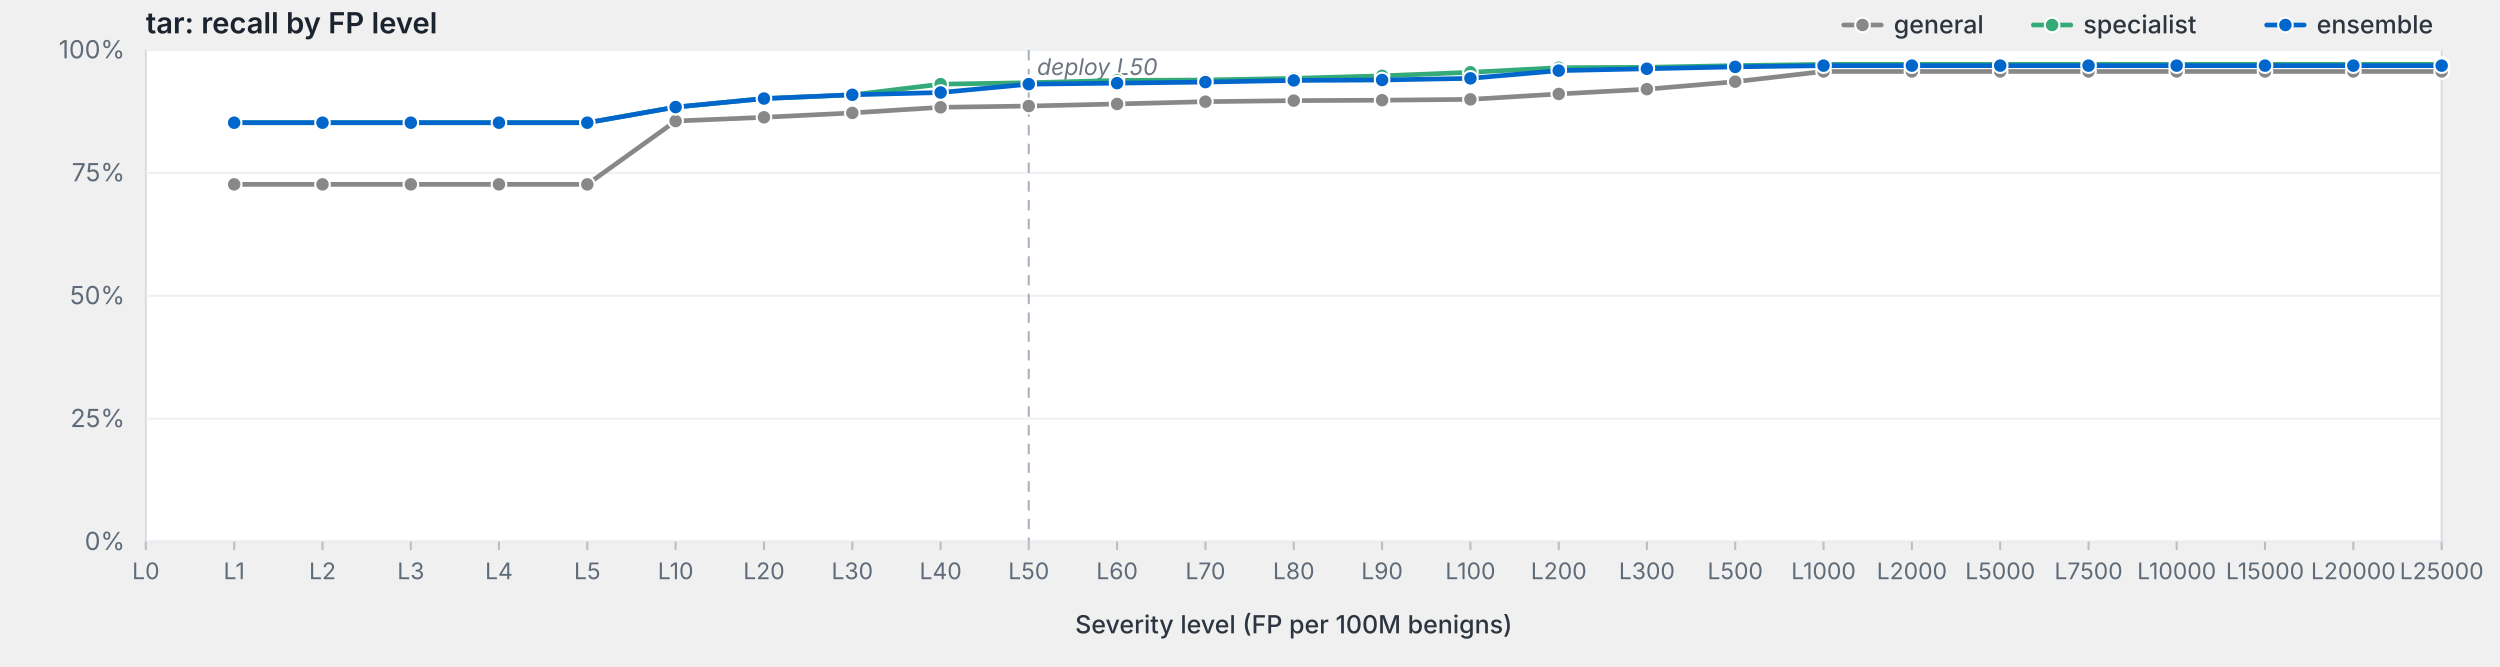
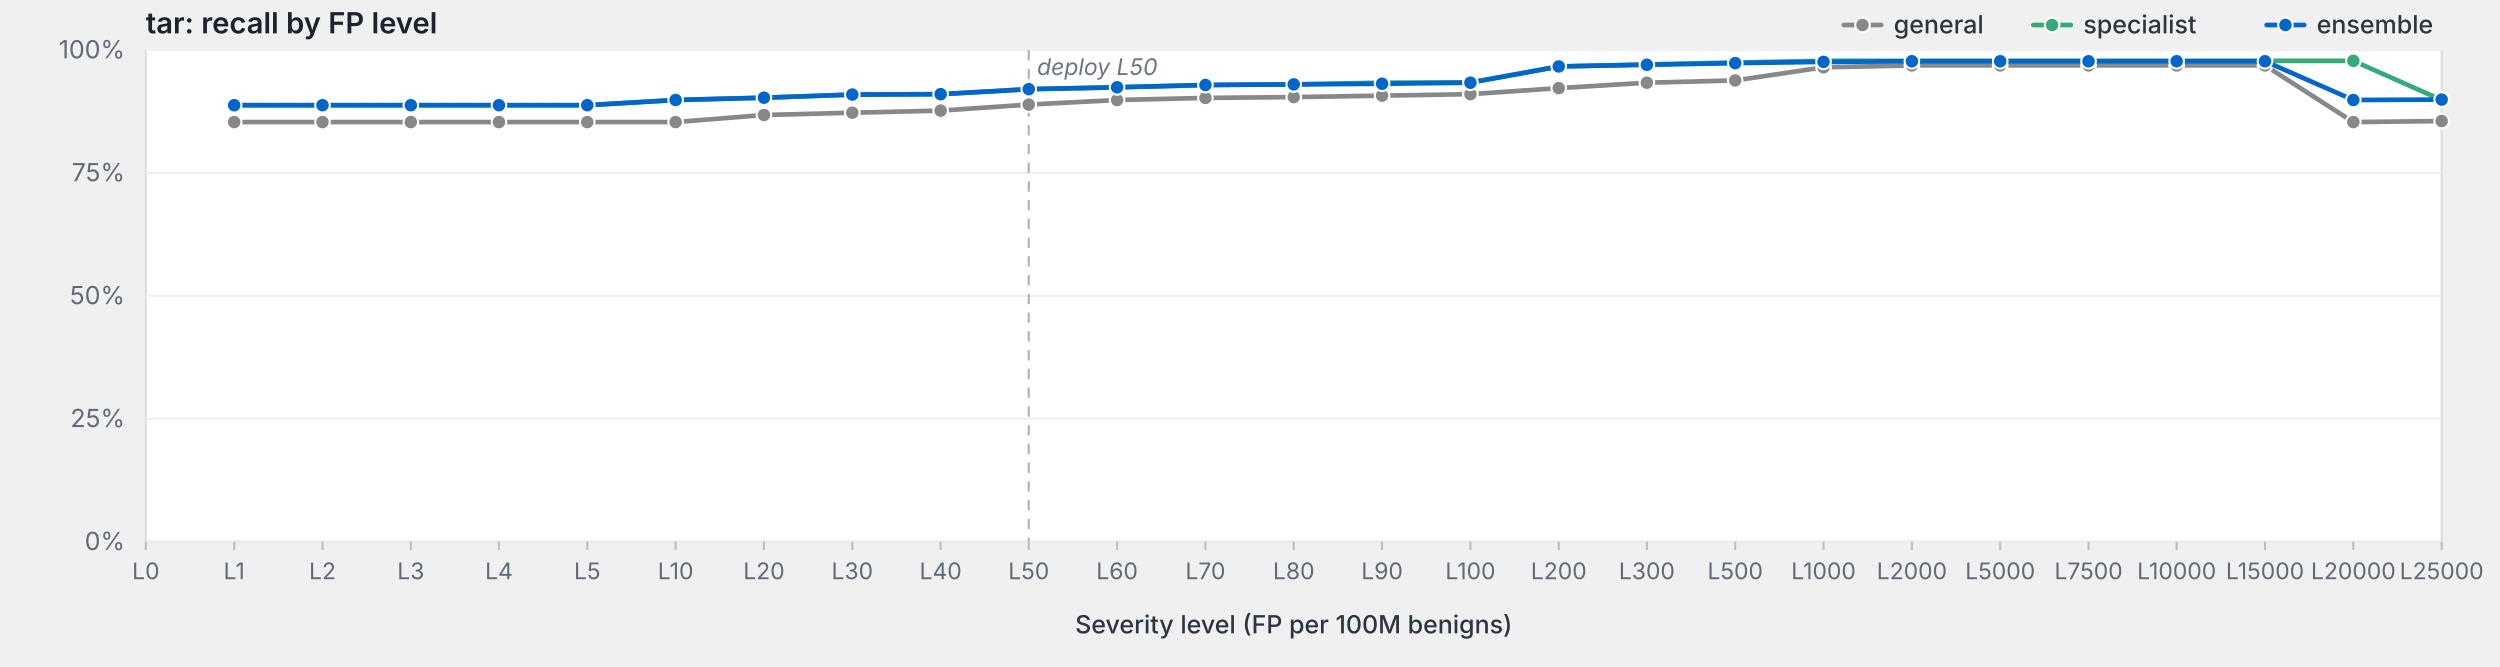
<svg xmlns="http://www.w3.org/2000/svg" viewBox="0 0 1200 320" width="1200" height="320" preserveAspectRatio="xMidYMid meet" role="img" aria-label="tar: recall by FP level">
  <style>svg { background: #fdfdfd; }.frame { fill: #fff; stroke: #d8dde3; stroke-width: 1; }.grid { stroke: #eef0f3; stroke-width: 1; }.tick { stroke: #b8bfc7; stroke-width: 1; }.axis-label { fill: #5f6b78; font-family: -apple-system, BlinkMacSystemFont, "Segoe UI", system-ui, sans-serif; font-size: 12px; }.x-label { fill: #5f6b78; font-family: -apple-system, BlinkMacSystemFont, "Segoe UI", system-ui, sans-serif; font-size: 11px; }.axis-title { fill: #2d3540; font-family: -apple-system, BlinkMacSystemFont, "Segoe UI", system-ui, sans-serif; font-size: 12px; font-weight: 500; }.title { fill: #1a232e; font-family: -apple-system, BlinkMacSystemFont, "Segoe UI", system-ui, sans-serif; font-size: 14px; font-weight: 600; }.deploy-marker { stroke: #aab2bd; stroke-width: 1; stroke-dasharray: 5,4; }.deploy-label { fill: #6b7480; font-family: -apple-system, BlinkMacSystemFont, "Segoe UI", system-ui, sans-serif; font-size: 11px; font-style: italic; }.curve { fill: none; stroke-width: 2.25; stroke-linejoin: round; stroke-linecap: round; }.marker { stroke: #fff; stroke-width: 1; }.legend-text { fill: #2d3540; font-family: -apple-system, BlinkMacSystemFont, "Segoe UI", system-ui, sans-serif; font-size: 12px; font-weight: 500; }</style>
  <text class="title" x="70" y="16">tar: recall by FP level</text>
  <rect class="frame" x="70" y="24" width="1102" height="236" />
  <line class="grid" x1="70" y1="260.0" x2="1172" y2="260.0" />
  <text class="axis-label" x="60" y="264.0" text-anchor="end">0%</text>
  <line class="grid" x1="70" y1="201.0" x2="1172" y2="201.0" />
  <text class="axis-label" x="60" y="205.0" text-anchor="end">25%</text>
  <line class="grid" x1="70" y1="142.0" x2="1172" y2="142.0" />
  <text class="axis-label" x="60" y="146.0" text-anchor="end">50%</text>
  <line class="grid" x1="70" y1="83.0" x2="1172" y2="83.0" />
  <text class="axis-label" x="60" y="87.0" text-anchor="end">75%</text>
  <line class="grid" x1="70" y1="24.0" x2="1172" y2="24.0" />
  <text class="axis-label" x="60" y="28.0" text-anchor="end">100%</text>
  <line class="deploy-marker" x1="493.8" y1="24" x2="493.8" y2="260" />
  <text class="deploy-label" x="497.8" y="36" text-anchor="start">deploy L50</text>
  <line class="tick" x1="70.0" y1="260" x2="70.0" y2="264" />
  <text class="x-label" x="70.0" y="278" text-anchor="middle">L0</text>
  <line class="tick" x1="112.4" y1="260" x2="112.4" y2="264" />
  <text class="x-label" x="112.4" y="278" text-anchor="middle">L1</text>
  <line class="tick" x1="154.8" y1="260" x2="154.8" y2="264" />
  <text class="x-label" x="154.8" y="278" text-anchor="middle">L2</text>
  <line class="tick" x1="197.2" y1="260" x2="197.2" y2="264" />
  <text class="x-label" x="197.2" y="278" text-anchor="middle">L3</text>
  <line class="tick" x1="239.5" y1="260" x2="239.5" y2="264" />
  <text class="x-label" x="239.5" y="278" text-anchor="middle">L4</text>
  <line class="tick" x1="281.9" y1="260" x2="281.9" y2="264" />
  <text class="x-label" x="281.9" y="278" text-anchor="middle">L5</text>
  <line class="tick" x1="324.3" y1="260" x2="324.3" y2="264" />
  <text class="x-label" x="324.3" y="278" text-anchor="middle">L10</text>
  <line class="tick" x1="366.7" y1="260" x2="366.7" y2="264" />
  <text class="x-label" x="366.7" y="278" text-anchor="middle">L20</text>
  <line class="tick" x1="409.1" y1="260" x2="409.1" y2="264" />
  <text class="x-label" x="409.1" y="278" text-anchor="middle">L30</text>
  <line class="tick" x1="451.5" y1="260" x2="451.5" y2="264" />
  <text class="x-label" x="451.5" y="278" text-anchor="middle">L40</text>
  <line class="tick" x1="493.8" y1="260" x2="493.8" y2="264" />
  <text class="x-label" x="493.8" y="278" text-anchor="middle">L50</text>
  <line class="tick" x1="536.2" y1="260" x2="536.2" y2="264" />
  <text class="x-label" x="536.2" y="278" text-anchor="middle">L60</text>
  <line class="tick" x1="578.6" y1="260" x2="578.6" y2="264" />
  <text class="x-label" x="578.6" y="278" text-anchor="middle">L70</text>
  <line class="tick" x1="621.0" y1="260" x2="621.0" y2="264" />
  <text class="x-label" x="621.0" y="278" text-anchor="middle">L80</text>
  <line class="tick" x1="663.4" y1="260" x2="663.4" y2="264" />
  <text class="x-label" x="663.4" y="278" text-anchor="middle">L90</text>
  <line class="tick" x1="705.8" y1="260" x2="705.8" y2="264" />
  <text class="x-label" x="705.8" y="278" text-anchor="middle">L100</text>
  <line class="tick" x1="748.2" y1="260" x2="748.2" y2="264" />
  <text class="x-label" x="748.2" y="278" text-anchor="middle">L200</text>
  <line class="tick" x1="790.5" y1="260" x2="790.5" y2="264" />
  <text class="x-label" x="790.5" y="278" text-anchor="middle">L300</text>
  <line class="tick" x1="832.9" y1="260" x2="832.9" y2="264" />
  <text class="x-label" x="832.9" y="278" text-anchor="middle">L500</text>
  <line class="tick" x1="875.3" y1="260" x2="875.3" y2="264" />
  <text class="x-label" x="875.3" y="278" text-anchor="middle">L1000</text>
  <line class="tick" x1="917.7" y1="260" x2="917.7" y2="264" />
  <text class="x-label" x="917.7" y="278" text-anchor="middle">L2000</text>
  <line class="tick" x1="960.1" y1="260" x2="960.1" y2="264" />
  <text class="x-label" x="960.1" y="278" text-anchor="middle">L5000</text>
  <line class="tick" x1="1002.5" y1="260" x2="1002.5" y2="264" />
  <text class="x-label" x="1002.5" y="278" text-anchor="middle">L7500</text>
  <line class="tick" x1="1044.8" y1="260" x2="1044.8" y2="264" />
  <text class="x-label" x="1044.8" y="278" text-anchor="middle">L10000</text>
  <line class="tick" x1="1087.2" y1="260" x2="1087.2" y2="264" />
  <text class="x-label" x="1087.2" y="278" text-anchor="middle">L15000</text>
  <line class="tick" x1="1129.6" y1="260" x2="1129.6" y2="264" />
  <text class="x-label" x="1129.6" y="278" text-anchor="middle">L20000</text>
  <line class="tick" x1="1172.0" y1="260" x2="1172.0" y2="264" />
  <text class="x-label" x="1172.0" y="278" text-anchor="middle">L25000</text>
  <text class="axis-title" x="621.0" y="304" text-anchor="middle">Severity level (FP per 100M benigns)</text>
-   <path class="curve" d="M112.4,88.5 L154.8,88.5 L197.2,88.5 L239.5,88.5 L281.9,88.5 L324.3,58.1 L366.7,56.3 L409.1,54.2 L451.5,51.5 L493.8,50.9 L536.2,49.9 L578.6,48.8 L621.0,48.3 L663.4,48.1 L705.8,47.7 L748.2,45.1 L790.5,42.8 L832.9,39.2 L875.3,34.3 L917.7,34.3 L960.1,34.3 L1002.5,34.3 L1044.8,34.3 L1087.2,34.3 L1129.6,34.3 L1172.0,34.3" stroke="#888" />
-   <circle class="marker" cx="112.4" cy="88.5" r="3.5" fill="#888" />
-   <circle class="marker" cx="154.8" cy="88.5" r="3.5" fill="#888" />
-   <circle class="marker" cx="197.2" cy="88.5" r="3.5" fill="#888" />
-   <circle class="marker" cx="239.5" cy="88.5" r="3.5" fill="#888" />
-   <circle class="marker" cx="281.9" cy="88.5" r="3.5" fill="#888" />
-   <circle class="marker" cx="324.3" cy="58.1" r="3.5" fill="#888" />
-   <circle class="marker" cx="366.7" cy="56.3" r="3.5" fill="#888" />
-   <circle class="marker" cx="409.1" cy="54.2" r="3.5" fill="#888" />
-   <circle class="marker" cx="451.5" cy="51.5" r="3.5" fill="#888" />
-   <circle class="marker" cx="493.8" cy="50.9" r="3.5" fill="#888" />
-   <circle class="marker" cx="536.2" cy="49.9" r="3.5" fill="#888" />
-   <circle class="marker" cx="578.6" cy="48.8" r="3.5" fill="#888" />
-   <circle class="marker" cx="621.0" cy="48.3" r="3.5" fill="#888" />
-   <circle class="marker" cx="663.4" cy="48.1" r="3.5" fill="#888" />
-   <circle class="marker" cx="705.8" cy="47.7" r="3.5" fill="#888" />
-   <circle class="marker" cx="748.2" cy="45.1" r="3.5" fill="#888" />
-   <circle class="marker" cx="790.5" cy="42.8" r="3.5" fill="#888" />
-   <circle class="marker" cx="832.9" cy="39.2" r="3.5" fill="#888" />
-   <circle class="marker" cx="875.3" cy="34.3" r="3.5" fill="#888" />
-   <circle class="marker" cx="917.7" cy="34.3" r="3.5" fill="#888" />
-   <circle class="marker" cx="960.1" cy="34.3" r="3.5" fill="#888" />
-   <circle class="marker" cx="1002.5" cy="34.3" r="3.5" fill="#888" />
-   <circle class="marker" cx="1044.8" cy="34.3" r="3.5" fill="#888" />
-   <circle class="marker" cx="1087.2" cy="34.3" r="3.5" fill="#888" />
-   <circle class="marker" cx="1129.6" cy="34.3" r="3.5" fill="#888" />
-   <circle class="marker" cx="1172.0" cy="34.3" r="3.5" fill="#888" />
-   <path class="curve" d="M112.4,58.9 L154.8,58.9 L197.2,58.9 L239.5,58.9 L281.9,58.9 L324.3,51.4 L366.7,47.3 L409.1,45.5 L451.5,40.4 L493.8,39.7 L536.2,38.6 L578.6,38.4 L621.0,37.6 L663.4,36.4 L705.8,34.7 L748.2,32.5 L790.5,32.3 L832.9,31.5 L875.3,30.9 L917.7,30.9 L960.1,30.9 L1002.5,30.9 L1044.8,30.9 L1087.2,30.9 L1129.6,30.9 L1172.0,30.9" stroke="#3a7" />
-   <circle class="marker" cx="112.4" cy="58.9" r="3.5" fill="#3a7" />
-   <circle class="marker" cx="154.8" cy="58.9" r="3.5" fill="#3a7" />
-   <circle class="marker" cx="197.2" cy="58.9" r="3.5" fill="#3a7" />
-   <circle class="marker" cx="239.5" cy="58.9" r="3.5" fill="#3a7" />
-   <circle class="marker" cx="281.9" cy="58.9" r="3.5" fill="#3a7" />
-   <circle class="marker" cx="324.3" cy="51.4" r="3.5" fill="#3a7" />
-   <circle class="marker" cx="366.7" cy="47.3" r="3.5" fill="#3a7" />
-   <circle class="marker" cx="409.1" cy="45.5" r="3.5" fill="#3a7" />
-   <circle class="marker" cx="451.5" cy="40.4" r="3.5" fill="#3a7" />
-   <circle class="marker" cx="493.8" cy="39.7" r="3.5" fill="#3a7" />
-   <circle class="marker" cx="536.2" cy="38.6" r="3.5" fill="#3a7" />
-   <circle class="marker" cx="578.6" cy="38.4" r="3.5" fill="#3a7" />
-   <circle class="marker" cx="621.0" cy="37.6" r="3.5" fill="#3a7" />
-   <circle class="marker" cx="663.4" cy="36.4" r="3.5" fill="#3a7" />
-   <circle class="marker" cx="705.8" cy="34.7" r="3.5" fill="#3a7" />
-   <circle class="marker" cx="748.2" cy="32.5" r="3.5" fill="#3a7" />
-   <circle class="marker" cx="790.5" cy="32.3" r="3.5" fill="#3a7" />
-   <circle class="marker" cx="832.9" cy="31.5" r="3.5" fill="#3a7" />
-   <circle class="marker" cx="875.3" cy="30.9" r="3.5" fill="#3a7" />
-   <circle class="marker" cx="917.7" cy="30.9" r="3.5" fill="#3a7" />
-   <circle class="marker" cx="960.1" cy="30.9" r="3.5" fill="#3a7" />
-   <circle class="marker" cx="1002.5" cy="30.9" r="3.5" fill="#3a7" />
-   <circle class="marker" cx="1044.8" cy="30.9" r="3.5" fill="#3a7" />
-   <circle class="marker" cx="1087.2" cy="30.9" r="3.5" fill="#3a7" />
-   <circle class="marker" cx="1129.6" cy="30.9" r="3.5" fill="#3a7" />
-   <circle class="marker" cx="1172.0" cy="30.9" r="3.5" fill="#3a7" />
-   <path class="curve" d="M112.4,58.9 L154.8,58.9 L197.2,58.9 L239.5,58.9 L281.9,58.9 L324.3,51.4 L366.7,47.3 L409.1,45.5 L451.5,44.4 L493.8,40.4 L536.2,39.9 L578.6,39.4 L621.0,38.6 L663.4,38.4 L705.8,37.6 L748.2,33.9 L790.5,33.0 L832.9,32.1 L875.3,31.5 L917.7,31.5 L960.1,31.5 L1002.5,31.5 L1044.8,31.5 L1087.2,31.5 L1129.6,31.5 L1172.0,31.5" stroke="#06c" />
-   <circle class="marker" cx="112.4" cy="58.9" r="3.5" fill="#06c" />
-   <circle class="marker" cx="154.8" cy="58.9" r="3.5" fill="#06c" />
-   <circle class="marker" cx="197.2" cy="58.9" r="3.5" fill="#06c" />
-   <circle class="marker" cx="239.5" cy="58.9" r="3.5" fill="#06c" />
-   <circle class="marker" cx="281.9" cy="58.9" r="3.5" fill="#06c" />
-   <circle class="marker" cx="324.3" cy="51.4" r="3.5" fill="#06c" />
-   <circle class="marker" cx="366.7" cy="47.3" r="3.5" fill="#06c" />
-   <circle class="marker" cx="409.1" cy="45.5" r="3.5" fill="#06c" />
-   <circle class="marker" cx="451.5" cy="44.4" r="3.5" fill="#06c" />
-   <circle class="marker" cx="493.8" cy="40.4" r="3.5" fill="#06c" />
-   <circle class="marker" cx="536.2" cy="39.9" r="3.5" fill="#06c" />
-   <circle class="marker" cx="578.6" cy="39.4" r="3.5" fill="#06c" />
-   <circle class="marker" cx="621.0" cy="38.6" r="3.5" fill="#06c" />
-   <circle class="marker" cx="663.4" cy="38.4" r="3.5" fill="#06c" />
-   <circle class="marker" cx="705.8" cy="37.6" r="3.5" fill="#06c" />
-   <circle class="marker" cx="748.2" cy="33.9" r="3.5" fill="#06c" />
-   <circle class="marker" cx="790.5" cy="33.0" r="3.5" fill="#06c" />
-   <circle class="marker" cx="832.9" cy="32.1" r="3.5" fill="#06c" />
-   <circle class="marker" cx="875.3" cy="31.5" r="3.5" fill="#06c" />
-   <circle class="marker" cx="917.7" cy="31.5" r="3.5" fill="#06c" />
-   <circle class="marker" cx="960.1" cy="31.5" r="3.5" fill="#06c" />
-   <circle class="marker" cx="1002.5" cy="31.5" r="3.5" fill="#06c" />
-   <circle class="marker" cx="1044.8" cy="31.5" r="3.5" fill="#06c" />
-   <circle class="marker" cx="1087.2" cy="31.5" r="3.5" fill="#06c" />
-   <circle class="marker" cx="1129.6" cy="31.5" r="3.5" fill="#06c" />
-   <circle class="marker" cx="1172.0" cy="31.5" r="3.5" fill="#06c" />
+   <path class="curve" d="M112.4,58.6 L154.8,58.6 L197.2,58.6 L239.5,58.6 L281.9,58.6 L324.3,58.6 L366.7,55.2 L409.1,54.1 L451.5,53.1 L493.8,50.2 L536.2,48.0 L578.6,47.0 L621.0,46.6 L663.4,45.9 L705.8,45.2 L748.2,42.3 L790.5,39.7 L832.9,38.6 L875.3,32.3 L917.7,31.4 L960.1,31.4 L1002.5,31.4 L1044.8,31.4 L1087.2,31.4 L1129.6,58.6 L1172.0,58.1" stroke="#888" />
+   <circle class="marker" cx="112.4" cy="58.6" r="3.5" fill="#888" />
+   <circle class="marker" cx="154.8" cy="58.6" r="3.5" fill="#888" />
+   <circle class="marker" cx="197.2" cy="58.6" r="3.5" fill="#888" />
+   <circle class="marker" cx="239.5" cy="58.6" r="3.5" fill="#888" />
+   <circle class="marker" cx="281.9" cy="58.6" r="3.5" fill="#888" />
+   <circle class="marker" cx="324.3" cy="58.6" r="3.5" fill="#888" />
+   <circle class="marker" cx="366.7" cy="55.2" r="3.5" fill="#888" />
+   <circle class="marker" cx="409.1" cy="54.1" r="3.5" fill="#888" />
+   <circle class="marker" cx="451.5" cy="53.1" r="3.5" fill="#888" />
+   <circle class="marker" cx="493.8" cy="50.2" r="3.5" fill="#888" />
+   <circle class="marker" cx="536.2" cy="48.0" r="3.5" fill="#888" />
+   <circle class="marker" cx="578.6" cy="47.0" r="3.5" fill="#888" />
+   <circle class="marker" cx="621.0" cy="46.6" r="3.5" fill="#888" />
+   <circle class="marker" cx="663.4" cy="45.9" r="3.5" fill="#888" />
+   <circle class="marker" cx="705.8" cy="45.2" r="3.5" fill="#888" />
+   <circle class="marker" cx="748.2" cy="42.3" r="3.5" fill="#888" />
+   <circle class="marker" cx="790.5" cy="39.7" r="3.5" fill="#888" />
+   <circle class="marker" cx="832.9" cy="38.6" r="3.5" fill="#888" />
+   <circle class="marker" cx="875.3" cy="32.3" r="3.5" fill="#888" />
+   <circle class="marker" cx="917.7" cy="31.4" r="3.5" fill="#888" />
+   <circle class="marker" cx="960.1" cy="31.4" r="3.5" fill="#888" />
+   <circle class="marker" cx="1002.5" cy="31.4" r="3.5" fill="#888" />
+   <circle class="marker" cx="1044.8" cy="31.4" r="3.5" fill="#888" />
+   <circle class="marker" cx="1087.2" cy="31.4" r="3.5" fill="#888" />
+   <circle class="marker" cx="1129.6" cy="58.6" r="3.5" fill="#888" />
+   <circle class="marker" cx="1172.0" cy="58.1" r="3.5" fill="#888" />
+   <path class="curve" d="M112.4,50.5 L154.8,50.5 L197.2,50.5 L239.5,50.5 L281.9,50.5 L324.3,48.0 L366.7,46.9 L409.1,45.4 L451.5,45.2 L493.8,42.8 L536.2,41.9 L578.6,40.8 L621.0,40.5 L663.4,39.7 L705.8,39.5 L748.2,31.9 L790.5,30.9 L832.9,30.0 L875.3,29.2 L917.7,29.2 L960.1,29.2 L1002.5,29.2 L1044.8,29.2 L1087.2,29.2 L1129.6,29.2 L1172.0,48.0" stroke="#3a7" />
+   <circle class="marker" cx="112.4" cy="50.5" r="3.5" fill="#3a7" />
+   <circle class="marker" cx="154.8" cy="50.5" r="3.5" fill="#3a7" />
+   <circle class="marker" cx="197.2" cy="50.5" r="3.5" fill="#3a7" />
+   <circle class="marker" cx="239.5" cy="50.5" r="3.5" fill="#3a7" />
+   <circle class="marker" cx="281.9" cy="50.5" r="3.5" fill="#3a7" />
+   <circle class="marker" cx="324.3" cy="48.0" r="3.5" fill="#3a7" />
+   <circle class="marker" cx="366.7" cy="46.9" r="3.5" fill="#3a7" />
+   <circle class="marker" cx="409.1" cy="45.4" r="3.5" fill="#3a7" />
+   <circle class="marker" cx="451.5" cy="45.2" r="3.5" fill="#3a7" />
+   <circle class="marker" cx="493.8" cy="42.8" r="3.5" fill="#3a7" />
+   <circle class="marker" cx="536.2" cy="41.9" r="3.5" fill="#3a7" />
+   <circle class="marker" cx="578.6" cy="40.8" r="3.5" fill="#3a7" />
+   <circle class="marker" cx="621.0" cy="40.5" r="3.5" fill="#3a7" />
+   <circle class="marker" cx="663.4" cy="39.7" r="3.5" fill="#3a7" />
+   <circle class="marker" cx="705.8" cy="39.5" r="3.5" fill="#3a7" />
+   <circle class="marker" cx="748.2" cy="31.9" r="3.5" fill="#3a7" />
+   <circle class="marker" cx="790.5" cy="30.9" r="3.5" fill="#3a7" />
+   <circle class="marker" cx="832.9" cy="30.0" r="3.5" fill="#3a7" />
+   <circle class="marker" cx="875.3" cy="29.2" r="3.5" fill="#3a7" />
+   <circle class="marker" cx="917.7" cy="29.2" r="3.5" fill="#3a7" />
+   <circle class="marker" cx="960.1" cy="29.2" r="3.5" fill="#3a7" />
+   <circle class="marker" cx="1002.5" cy="29.2" r="3.5" fill="#3a7" />
+   <circle class="marker" cx="1044.8" cy="29.2" r="3.5" fill="#3a7" />
+   <circle class="marker" cx="1087.2" cy="29.2" r="3.5" fill="#3a7" />
+   <circle class="marker" cx="1129.6" cy="29.2" r="3.5" fill="#3a7" />
+   <circle class="marker" cx="1172.0" cy="48.0" r="3.5" fill="#3a7" />
+   <path class="curve" d="M112.4,50.5 L154.8,50.5 L197.2,50.5 L239.5,50.5 L281.9,50.5 L324.3,48.0 L366.7,46.9 L409.1,45.4 L451.5,45.2 L493.8,42.8 L536.2,41.9 L578.6,40.8 L621.0,40.5 L663.4,40.2 L705.8,39.7 L748.2,31.9 L790.5,31.1 L832.9,30.3 L875.3,29.7 L917.7,29.4 L960.1,29.4 L1002.5,29.4 L1044.8,29.4 L1087.2,29.4 L1129.6,48.0 L1172.0,47.8" stroke="#06c" />
+   <circle class="marker" cx="112.4" cy="50.5" r="3.5" fill="#06c" />
+   <circle class="marker" cx="154.8" cy="50.5" r="3.5" fill="#06c" />
+   <circle class="marker" cx="197.2" cy="50.5" r="3.5" fill="#06c" />
+   <circle class="marker" cx="239.5" cy="50.5" r="3.5" fill="#06c" />
+   <circle class="marker" cx="281.9" cy="50.5" r="3.5" fill="#06c" />
+   <circle class="marker" cx="324.3" cy="48.0" r="3.5" fill="#06c" />
+   <circle class="marker" cx="366.7" cy="46.9" r="3.5" fill="#06c" />
+   <circle class="marker" cx="409.1" cy="45.4" r="3.5" fill="#06c" />
+   <circle class="marker" cx="451.5" cy="45.2" r="3.5" fill="#06c" />
+   <circle class="marker" cx="493.8" cy="42.8" r="3.5" fill="#06c" />
+   <circle class="marker" cx="536.2" cy="41.9" r="3.5" fill="#06c" />
+   <circle class="marker" cx="578.6" cy="40.8" r="3.5" fill="#06c" />
+   <circle class="marker" cx="621.0" cy="40.5" r="3.5" fill="#06c" />
+   <circle class="marker" cx="663.4" cy="40.2" r="3.5" fill="#06c" />
+   <circle class="marker" cx="705.8" cy="39.7" r="3.5" fill="#06c" />
+   <circle class="marker" cx="748.2" cy="31.9" r="3.5" fill="#06c" />
+   <circle class="marker" cx="790.5" cy="31.1" r="3.5" fill="#06c" />
+   <circle class="marker" cx="832.9" cy="30.3" r="3.5" fill="#06c" />
+   <circle class="marker" cx="875.3" cy="29.7" r="3.5" fill="#06c" />
+   <circle class="marker" cx="917.7" cy="29.4" r="3.5" fill="#06c" />
+   <circle class="marker" cx="960.1" cy="29.4" r="3.5" fill="#06c" />
+   <circle class="marker" cx="1002.5" cy="29.4" r="3.5" fill="#06c" />
+   <circle class="marker" cx="1044.8" cy="29.4" r="3.5" fill="#06c" />
+   <circle class="marker" cx="1087.2" cy="29.4" r="3.5" fill="#06c" />
+   <circle class="marker" cx="1129.6" cy="48.0" r="3.5" fill="#06c" />
+   <circle class="marker" cx="1172.0" cy="47.8" r="3.5" fill="#06c" />
  <line x1="1088.0" y1="12.0" x2="1106.0" y2="12.0" stroke="#06c" stroke-width="2.25" stroke-linecap="round" />
  <circle cx="1097.0" cy="12.0" r="3.5" fill="#06c" stroke="#fff" stroke-width="1" />
  <text class="legend-text" x="1112.0" y="16.0">ensemble</text>
  <line x1="976.0" y1="12.0" x2="994.0" y2="12.0" stroke="#3a7" stroke-width="2.25" stroke-linecap="round" />
  <circle cx="985.0" cy="12.0" r="3.5" fill="#3a7" stroke="#fff" stroke-width="1" />
  <text class="legend-text" x="1000.0" y="16.0">specialist</text>
  <line x1="885.0" y1="12.0" x2="903.0" y2="12.0" stroke="#888" stroke-width="2.25" stroke-linecap="round" />
  <circle cx="894.0" cy="12.0" r="3.5" fill="#888" stroke="#fff" stroke-width="1" />
  <text class="legend-text" x="909.0" y="16.0">general</text>
</svg>
